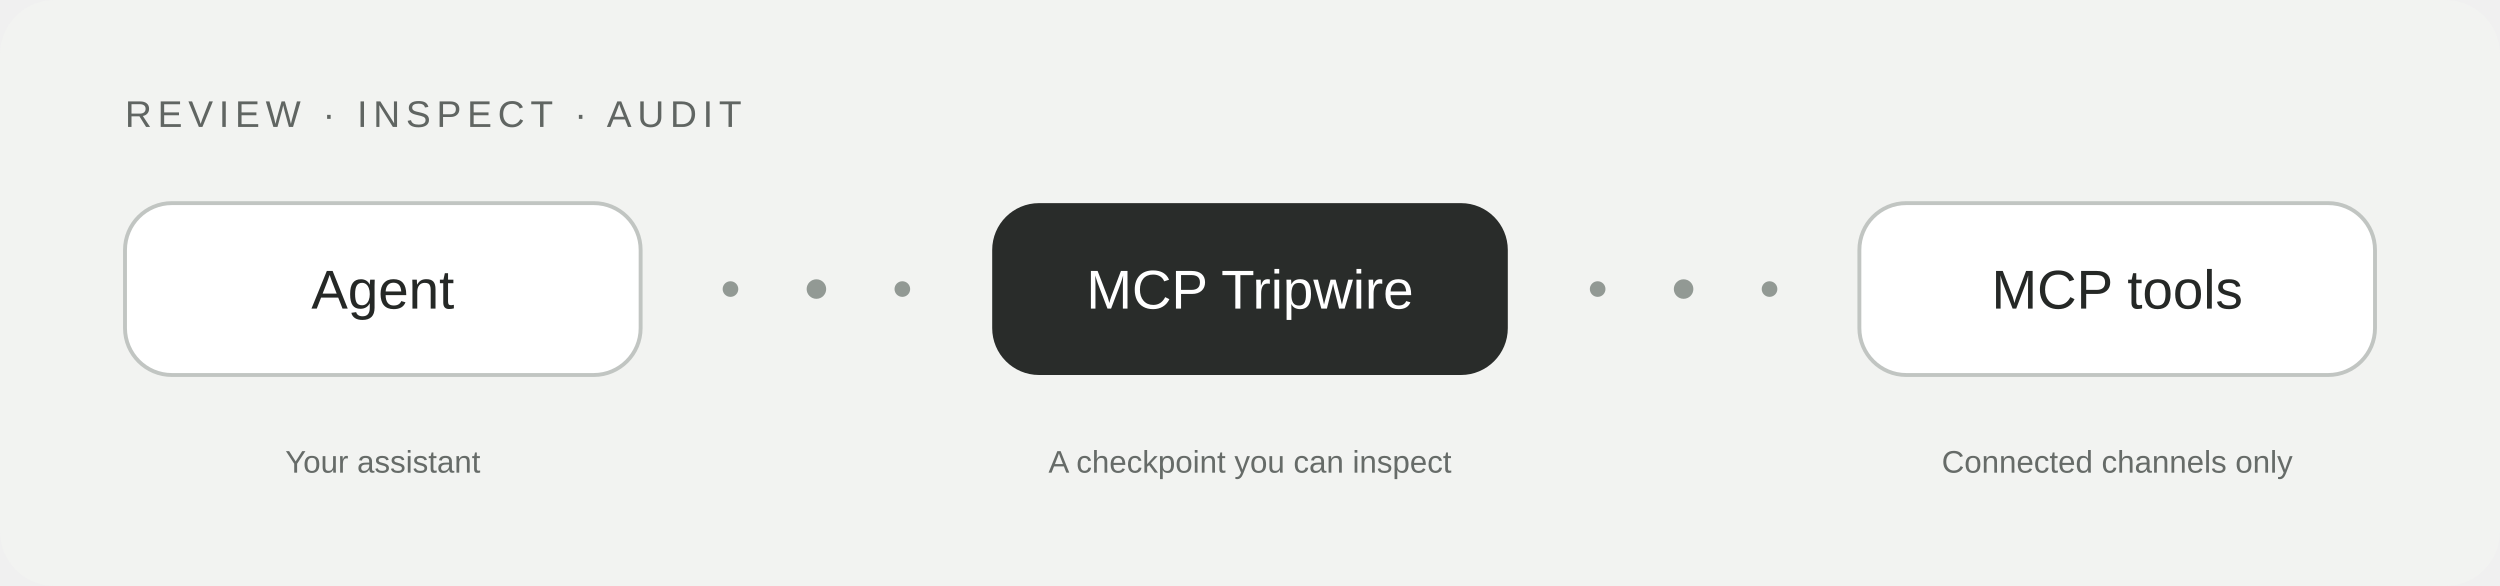
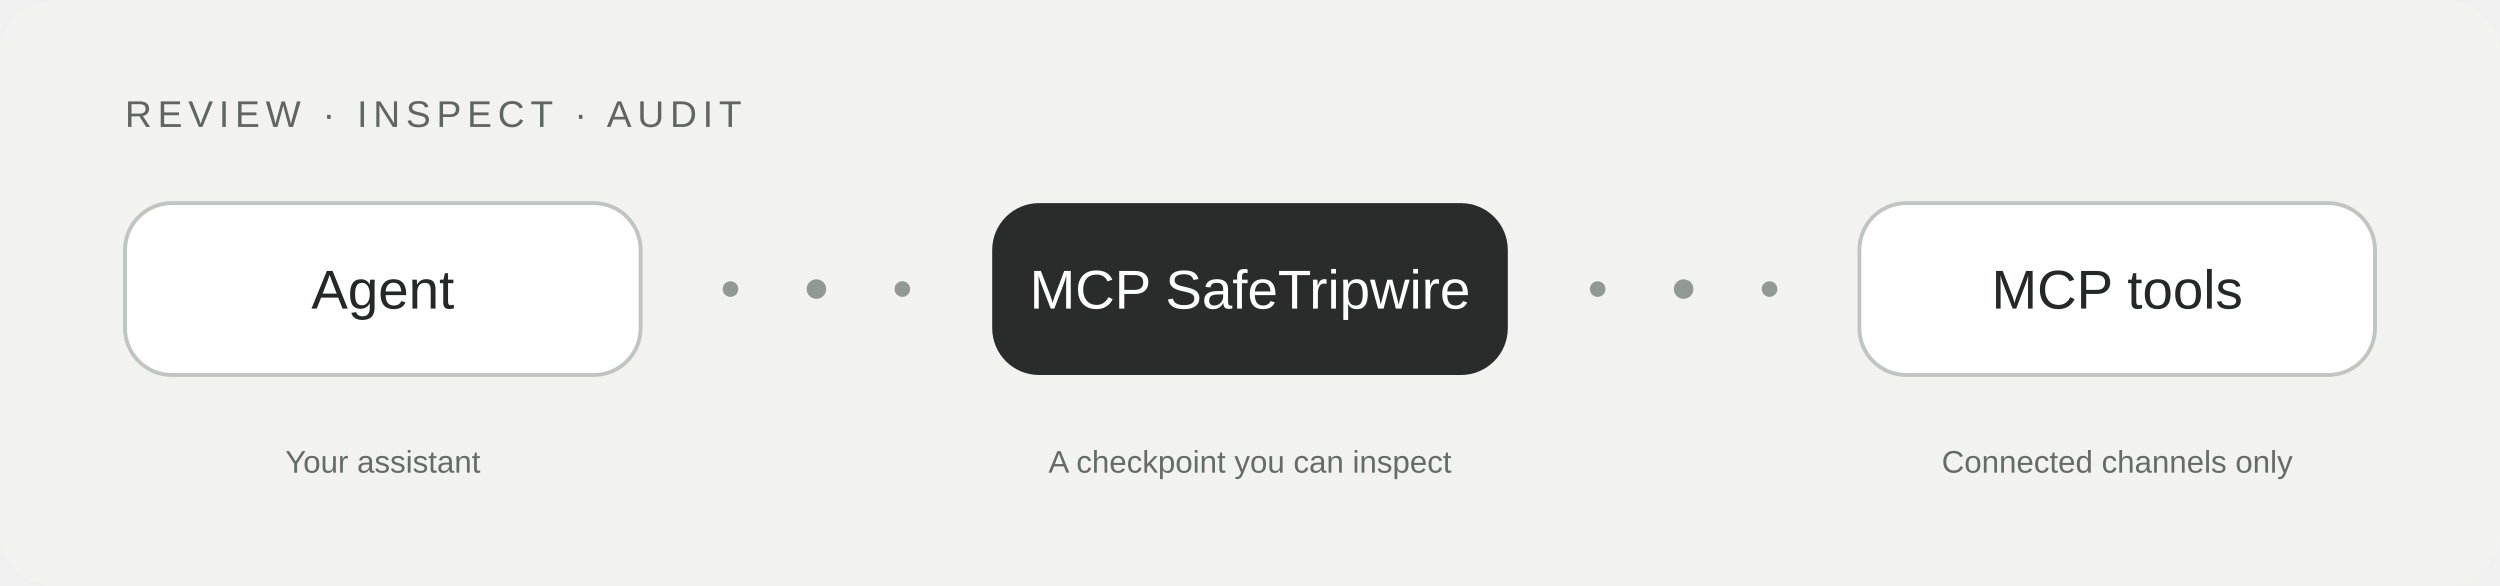
<svg xmlns="http://www.w3.org/2000/svg" width="1280" height="300" viewBox="0 0 1280 300">
  <rect width="1280" height="300" rx="28" fill="#f2f3f1" />
  <text x="64" y="65" font-family="Segoe UI,Arial,sans-serif" font-size="19" letter-spacing="3" fill="#606562">REVIEW · INSPECT · AUDIT</text>
  <g font-family="Segoe UI,Arial,sans-serif" text-anchor="middle">
    <rect x="64" y="104" width="264" height="88" rx="24" fill="white" stroke="#c1c5c2" stroke-width="2" />
    <rect x="508" y="104" width="264" height="88" rx="24" fill="#292c2a" />
    <rect x="952" y="104" width="264" height="88" rx="24" fill="white" stroke="#c1c5c2" stroke-width="2" />
    <text x="196" y="158" font-size="28" fill="#252826">Agent</text>
-     <text x="640" y="158" font-size="28" fill="white">MCP Tripwire</text>
+     <text x="640" y="158" font-size="28" fill="white">MCP SafeTripwire</text>
    <text x="1084" y="158" font-size="28" fill="#252826">MCP tools</text>
    <text x="196" y="242" font-size="16" fill="#666b68">Your assistant</text>
    <text x="640" y="242" font-size="16" fill="#666b68">A checkpoint you can inspect</text>
    <text x="1084" y="242" font-size="16" fill="#666b68">Connected channels only</text>
  </g>
  <g fill="#929994">
    <circle cx="374" cy="148" r="4" />
    <circle cx="418" cy="148" r="5" />
    <circle cx="462" cy="148" r="4" />
    <circle cx="818" cy="148" r="4" />
    <circle cx="862" cy="148" r="5" />
    <circle cx="906" cy="148" r="4" />
  </g>
</svg>
